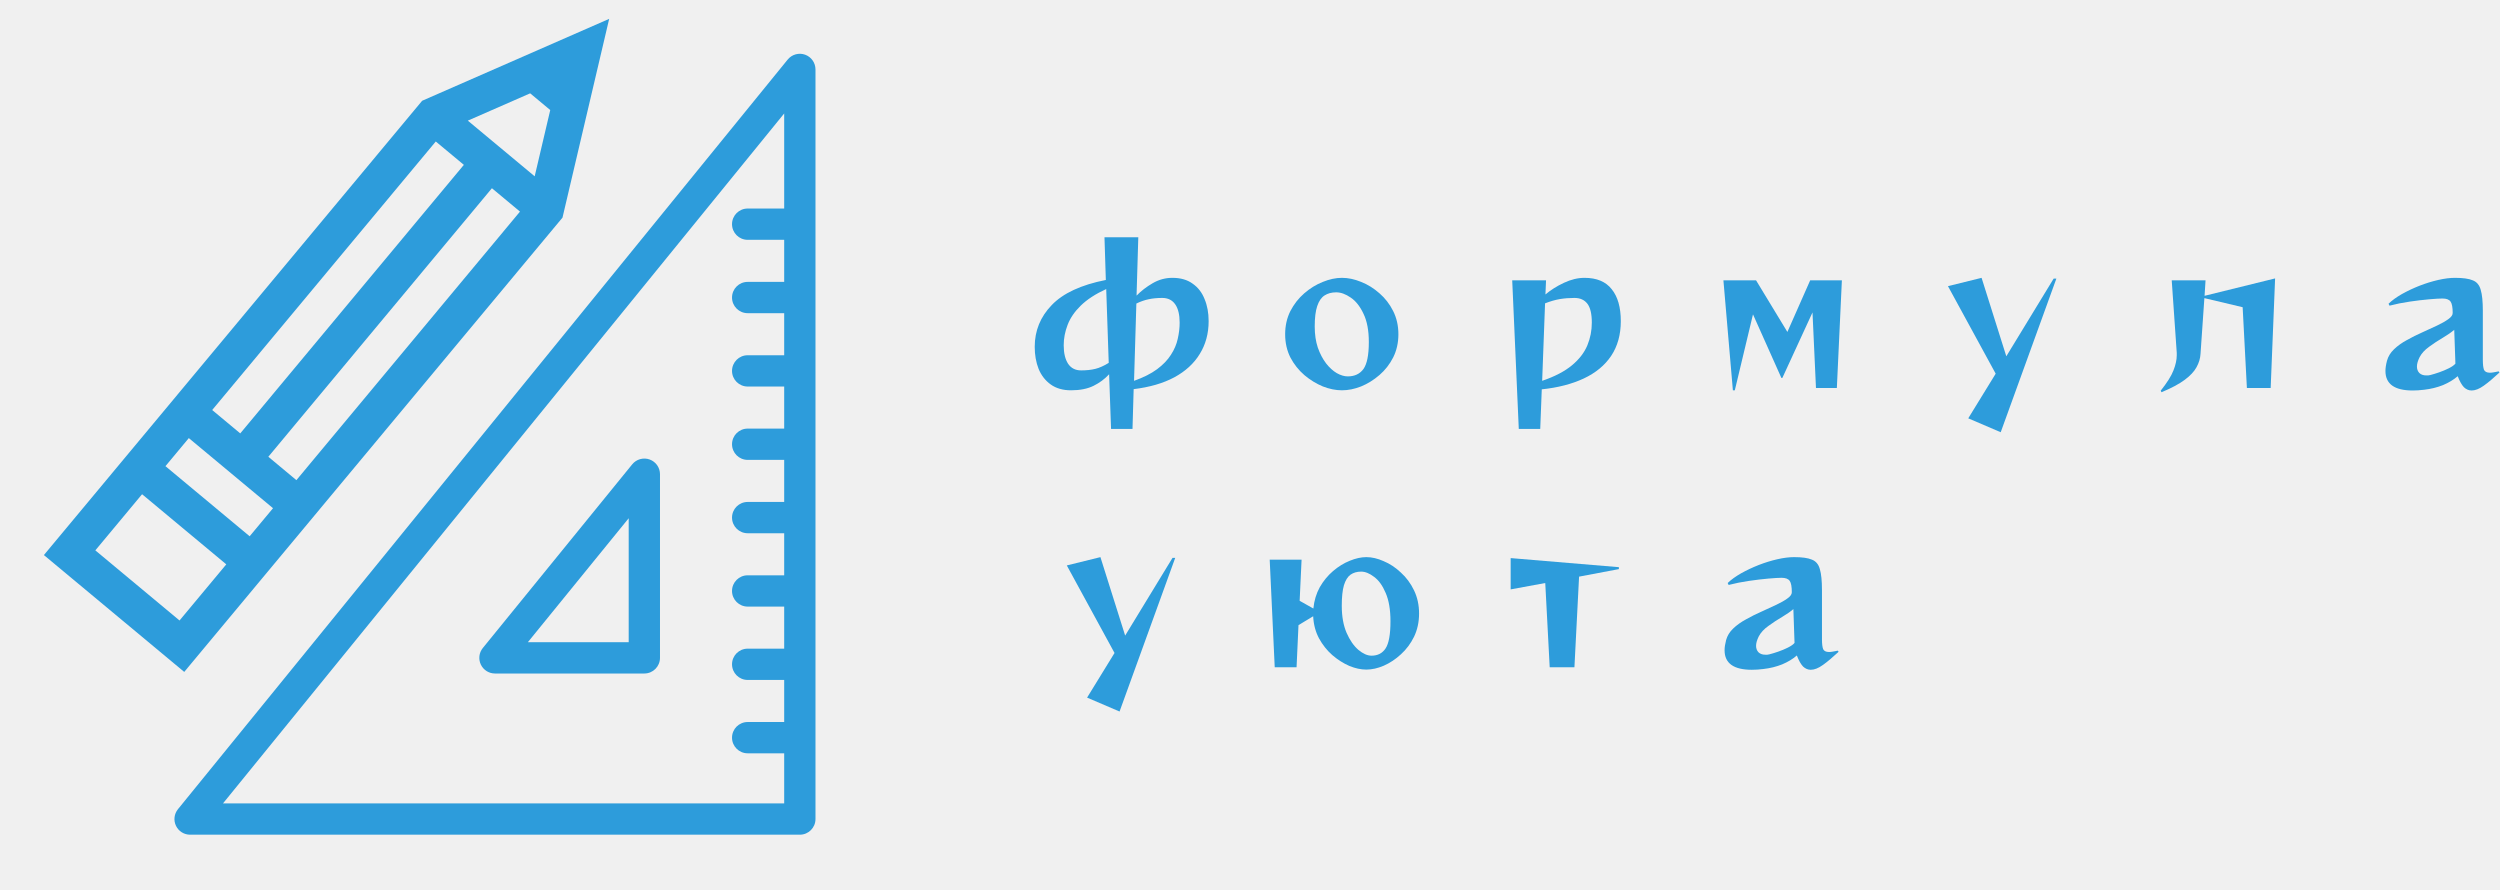
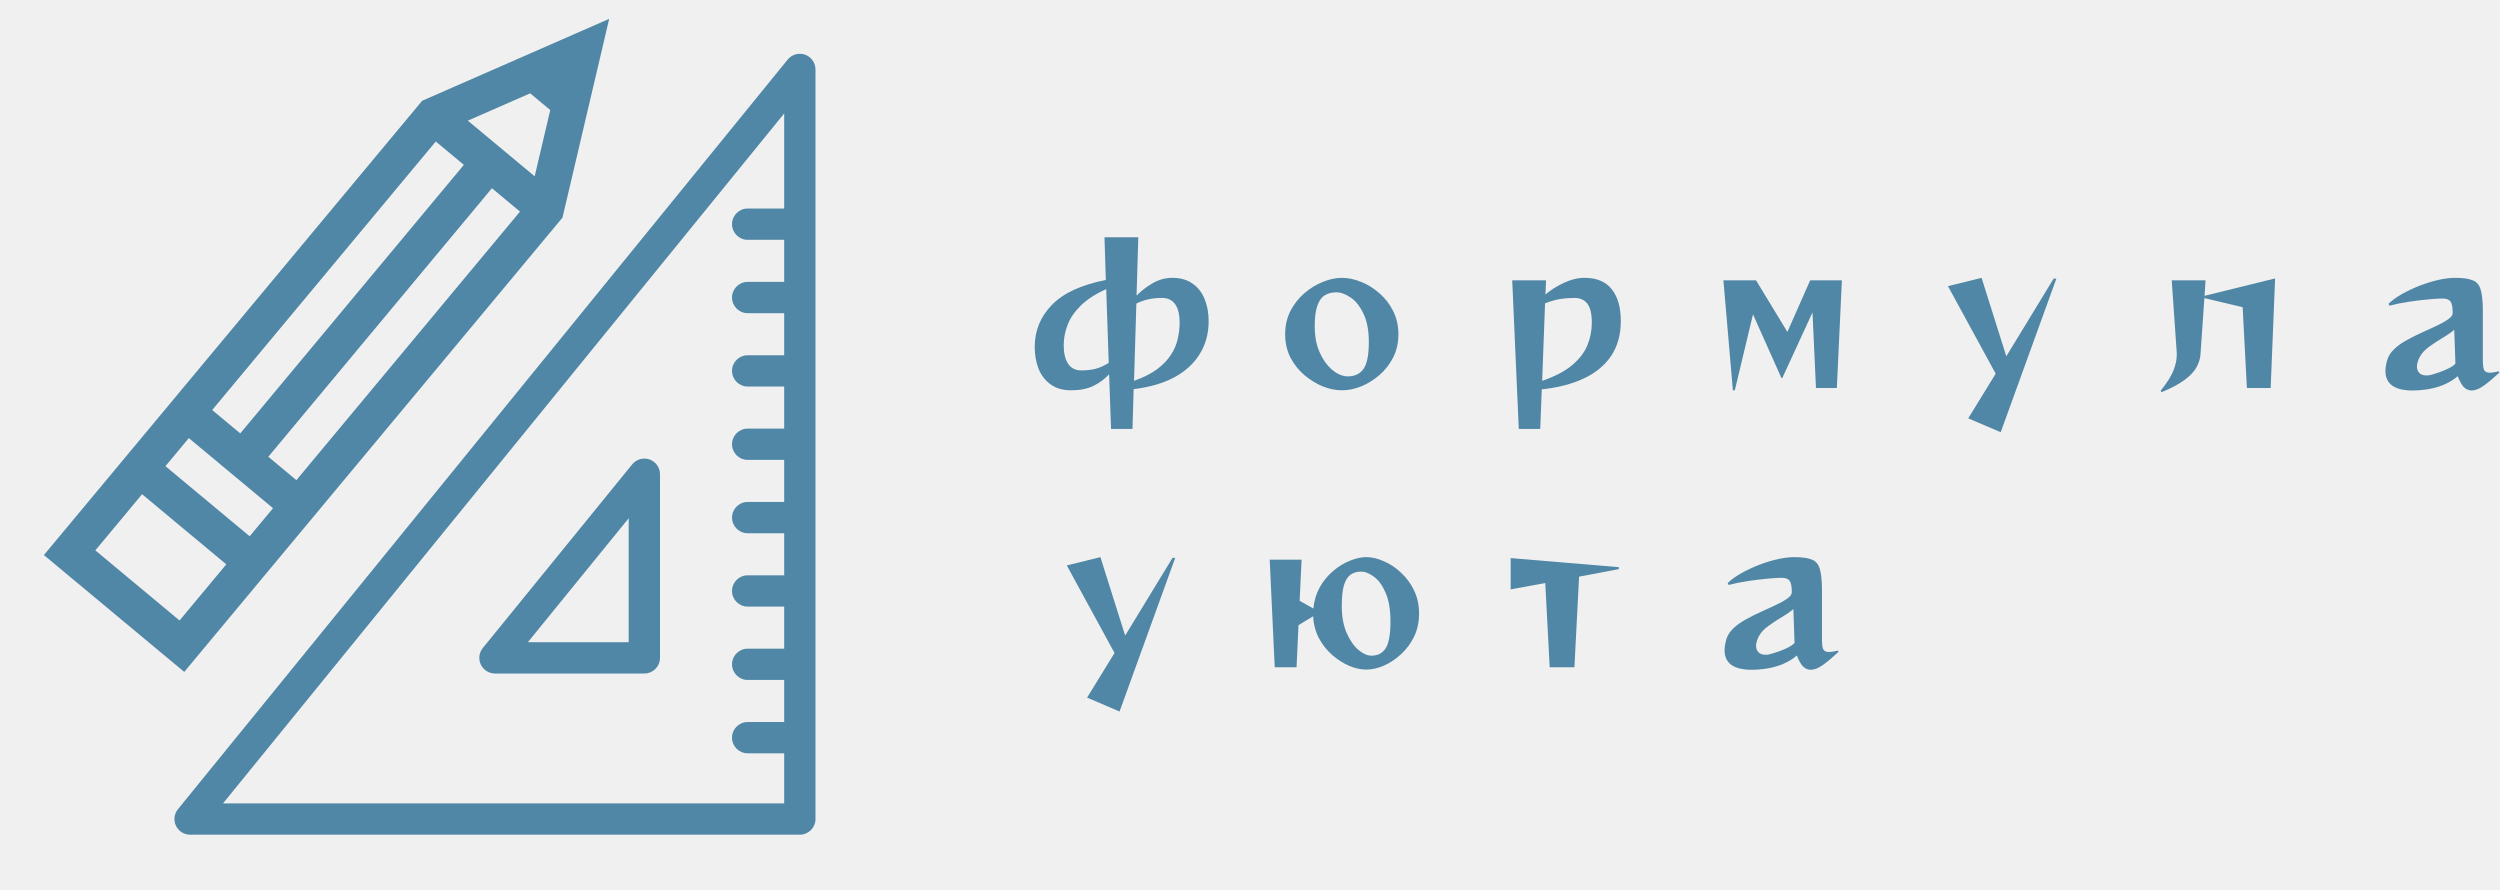
<svg xmlns="http://www.w3.org/2000/svg" width="1656" height="589" viewBox="0 0 1656 589" fill="none">
  <g clip-path="url(#clip0_106_43)">
-     <path d="M122.038 445.081L372.597 144.155L403.521 12.487L279.634 66.75L29.073 367.675L122.038 445.081ZM196.331 318.042L177.738 302.561L325.844 124.684L344.437 140.165L196.331 318.042ZM351.181 61.824L364.48 72.898L354.172 116.788L309.885 79.912L351.181 61.824ZM288.659 93.722L307.252 109.203L159.145 287.08L140.552 271.599L288.659 93.722ZM125.071 290.191L180.851 336.634L165.37 355.227L109.59 308.784L125.071 290.191ZM149.889 373.821L118.927 411.008L63.147 364.563L94.109 327.377L149.889 373.821Z" fill="#2D9CDB" />
+     <path d="M122.038 445.081L372.597 144.155L403.521 12.487L279.634 66.75L29.073 367.675L122.038 445.081ZM196.331 318.042L177.738 302.561L325.844 124.684L344.437 140.165L196.331 318.042ZM351.181 61.824L364.48 72.898L354.172 116.788L309.885 79.912L351.181 61.824ZM288.659 93.722L307.252 109.203L159.145 287.08L140.552 271.599L288.659 93.722ZM125.071 290.191L180.851 336.634L165.37 355.227L109.59 308.784L125.071 290.191ZM149.889 373.821L118.927 411.008L63.147 364.563L94.109 327.377L149.889 373.821Z" fill="#5087a6" />
  </g>
-   <path d="M430.287 304.35C426.154 302.884 421.545 304.176 418.778 307.577L319.826 429.226C317.303 432.328 316.789 436.606 318.506 440.217C320.224 443.827 323.866 446.128 327.865 446.128H426.817C432.54 446.128 437.18 441.489 437.18 435.764V314.115C437.18 309.731 434.42 305.82 430.287 304.35ZM416.454 425.402H349.652L416.454 343.279V425.402Z" fill="#2D9CDB" />
-   <path d="M533.283 36.222C529.151 34.756 524.54 36.047 521.772 39.449L117.878 536.002C115.355 539.104 114.842 543.382 116.56 546.993C118.277 550.604 121.92 552.904 125.919 552.904H529.813C535.538 552.904 540.177 548.266 540.177 542.541V45.989C540.175 41.603 537.414 37.693 533.283 36.222ZM147.707 532.177L519.448 75.153V138.131H495.253C489.53 138.131 484.89 142.77 484.89 148.495C484.89 154.219 489.53 158.858 495.253 158.858H519.448V186.721L495.253 186.723C489.528 186.723 484.89 191.363 484.89 197.088C484.891 202.812 489.531 207.45 495.254 207.45L519.448 207.448V235.313H495.256C489.531 235.313 484.892 239.951 484.892 245.676C484.892 251.401 489.531 256.04 495.256 256.04H519.448V283.902H495.256C489.531 283.902 484.892 288.541 484.892 294.266C484.892 299.99 489.531 304.629 495.256 304.629H519.448V332.492H495.256C489.531 332.492 484.892 337.13 484.892 342.855C484.892 348.58 489.531 353.219 495.256 353.219H519.448V381.081H495.253C489.53 381.081 484.89 385.72 484.89 391.444C484.89 397.169 489.53 401.808 495.253 401.808H519.448V429.67H495.256C489.531 429.67 484.892 434.309 484.892 440.034C484.892 445.759 489.531 450.397 495.256 450.397H519.448V478.263H495.253C489.53 478.263 484.89 482.901 484.89 488.626C484.89 494.351 489.53 498.99 495.253 498.99H519.448V532.177H147.707Z" fill="#2D9CDB" />
-   <path d="M735.96 284.136L734.68 247.912C731.779 251.069 728.323 253.629 724.312 255.592C720.301 257.555 715.352 258.536 709.464 258.536C704.088 258.536 699.608 257.256 696.024 254.696C692.44 252.136 689.752 248.68 687.96 244.328C686.253 239.976 685.4 235.112 685.4 229.736C685.4 219.069 689.155 209.853 696.664 202.088C704.173 194.237 716.12 188.691 732.504 185.448L731.608 157.16H754.008L752.856 195.816C755.843 192.744 759.384 190.013 763.48 187.624C767.576 185.235 771.928 184.04 776.536 184.04C781.997 184.04 786.477 185.32 789.976 187.88C793.56 190.355 796.205 193.768 797.912 198.12C799.704 202.387 800.6 207.251 800.6 212.712C800.6 220.904 798.637 228.157 794.712 234.472C790.872 240.787 785.24 245.949 777.816 249.96C770.477 253.885 761.517 256.488 750.936 257.768L750.168 284.136H735.96ZM732.76 191.464C725.677 194.707 720.045 198.376 715.864 202.472C711.768 206.483 708.867 210.749 707.16 215.272C705.453 219.709 704.6 224.189 704.6 228.712C704.6 233.917 705.581 238.013 707.544 241C709.507 243.901 712.365 245.352 716.12 245.352C719.704 245.352 722.861 245.011 725.592 244.328C728.323 243.645 731.267 242.323 734.424 240.36L732.76 191.464ZM751.192 252.264C757.421 250.045 762.499 247.485 766.424 244.584C770.435 241.597 773.507 238.397 775.64 234.984C777.859 231.571 779.352 228.072 780.12 224.488C780.973 220.819 781.4 217.235 781.4 213.736C781.4 208.445 780.419 204.392 778.456 201.576C776.493 198.76 773.635 197.352 769.88 197.352C766.467 197.352 763.437 197.651 760.792 198.248C758.232 198.76 755.544 199.699 752.728 201.064L751.192 252.264Z" fill="#2D9CDB" />
-   <path d="M926.296 221.416C926.296 227.048 925.144 232.168 922.84 236.776C920.536 241.299 917.507 245.181 913.752 248.424C909.997 251.667 905.944 254.184 901.592 255.976C897.24 257.683 893.016 258.536 888.92 258.536C884.824 258.536 880.6 257.683 876.248 255.976C871.896 254.184 867.8 251.667 863.96 248.424C860.205 245.181 857.133 241.299 854.744 236.776C852.44 232.168 851.288 227.048 851.288 221.416C851.288 215.784 852.44 210.664 854.744 206.056C857.133 201.448 860.205 197.523 863.96 194.28C867.8 190.952 871.896 188.435 876.248 186.728C880.6 184.936 884.824 184.04 888.92 184.04C893.016 184.04 897.24 184.936 901.592 186.728C905.944 188.435 909.997 190.952 913.752 194.28C917.507 197.523 920.536 201.448 922.84 206.056C925.144 210.664 926.296 215.784 926.296 221.416ZM892.76 249.32C897.283 249.32 900.739 247.699 903.128 244.456C905.517 241.128 906.712 235.155 906.712 226.536C906.712 218.856 905.517 212.584 903.128 207.72C900.824 202.856 898.008 199.315 894.68 197.096C891.352 194.792 888.152 193.64 885.08 193.64C882.093 193.64 879.533 194.323 877.4 195.688C875.267 197.053 873.645 199.4 872.536 202.728C871.427 205.971 870.872 210.493 870.872 216.296C870.872 221.501 871.555 226.152 872.92 230.248C874.371 234.344 876.205 237.843 878.424 240.744C880.643 243.56 882.989 245.693 885.464 247.144C888.024 248.595 890.456 249.32 892.76 249.32Z" fill="#2D9CDB" />
-   <path d="M1006.04 284.136L1001.69 185.704H1024.09L1023.7 195.048C1027.12 192.147 1031.17 189.587 1035.86 187.368C1040.56 185.149 1045.12 184.04 1049.56 184.04C1057.67 184.04 1063.68 186.557 1067.61 191.592C1071.62 196.541 1073.62 203.581 1073.62 212.712C1073.62 221.672 1071.49 229.352 1067.22 235.752C1062.96 242.067 1056.9 247.059 1049.05 250.728C1041.2 254.397 1031.94 256.787 1021.27 257.896L1020.25 284.136H1006.04ZM1021.53 252.264C1029.98 249.363 1036.59 245.907 1041.37 241.896C1046.15 237.885 1049.52 233.491 1051.48 228.712C1053.44 223.933 1054.42 218.941 1054.42 213.736C1054.42 207.933 1053.44 203.752 1051.48 201.192C1049.52 198.632 1046.66 197.352 1042.9 197.352C1039.49 197.352 1036.25 197.608 1033.18 198.12C1030.19 198.632 1026.95 199.571 1023.45 200.936L1021.53 252.264Z" fill="#2D9CDB" />
-   <path d="M1202.9 257L1200.6 206.952L1180.63 250.344H1179.99L1161.18 208.232L1149.14 258.536H1147.86L1141.59 185.704H1163.22L1183.96 219.88L1199.06 185.704H1220.06L1216.73 257H1202.9Z" fill="#2D9CDB" />
-   <path d="M1303.77 277.096L1321.94 247.528L1290.33 189.544L1312.6 184.04L1328.98 236.008L1360.34 184.552H1362.14L1325.27 286.312L1303.77 277.096Z" fill="#2D9CDB" />
-   <path d="M1488.34 257L1485.53 203.496L1460.18 197.48L1457.62 234.472C1457.45 237.459 1456.56 240.403 1454.94 243.304C1453.4 246.12 1450.8 248.893 1447.13 251.624C1443.46 254.355 1438.34 257.085 1431.77 259.816L1431.26 258.792C1435.52 253.416 1438.34 248.936 1439.7 245.352C1441.15 241.683 1441.88 238.355 1441.88 235.368V233.704L1438.55 185.704H1460.95L1460.31 195.944L1507.03 184.424L1504.09 257H1488.34Z" fill="#2D9CDB" />
-   <path d="M1655.64 246.76C1651.71 250.429 1648.26 253.331 1645.27 255.464C1642.29 257.597 1639.6 258.664 1637.21 258.664C1635.33 258.664 1633.62 257.939 1632.09 256.488C1630.64 254.952 1629.27 252.52 1627.99 249.192C1625.35 251.496 1622.1 253.459 1618.26 255.08C1614.42 256.616 1610.29 257.64 1605.85 258.152C1604.48 258.323 1603.16 258.451 1601.88 258.536C1600.6 258.621 1599.36 258.664 1598.17 258.664C1586.14 258.664 1580.12 254.355 1580.12 245.736C1580.12 244.712 1580.21 243.645 1580.38 242.536C1580.55 241.427 1580.8 240.232 1581.14 238.952C1581.91 236.136 1583.45 233.619 1585.75 231.4C1588.14 229.096 1591 227.048 1594.33 225.256C1597.66 223.379 1601.07 221.672 1604.57 220.136C1608.07 218.515 1611.31 217.021 1614.3 215.656C1617.37 214.205 1619.84 212.797 1621.72 211.432C1623.68 210.067 1624.66 208.701 1624.66 207.336C1624.66 203.581 1624.19 201.064 1623.26 199.784C1622.32 198.419 1620.53 197.736 1617.88 197.736C1616 197.736 1613.1 197.907 1609.18 198.248C1605.25 198.589 1600.94 199.101 1596.25 199.784C1591.55 200.467 1587.07 201.363 1582.81 202.472L1582.17 201.192C1584.47 198.973 1587.42 196.84 1591 194.792C1594.67 192.744 1598.55 190.909 1602.65 189.288C1606.83 187.667 1610.97 186.387 1615.06 185.448C1619.16 184.509 1622.87 184.04 1626.2 184.04C1631.49 184.04 1635.42 184.595 1637.98 185.704C1640.62 186.728 1642.37 188.819 1643.22 191.976C1644.16 195.048 1644.63 199.699 1644.63 205.928V238.312C1644.63 241.384 1644.89 243.603 1645.4 244.968C1646 246.248 1647.32 246.888 1649.37 246.888C1650.05 246.888 1650.86 246.803 1651.8 246.632C1652.82 246.461 1653.93 246.248 1655.13 245.992L1655.64 246.76ZM1625.69 218.472C1623.81 220.093 1621.29 221.843 1618.14 223.72C1615.06 225.512 1612.08 227.475 1609.18 229.608C1606.27 231.656 1604.14 233.96 1602.78 236.52C1601.58 238.909 1600.98 241 1600.98 242.792C1600.98 244.499 1601.5 245.907 1602.52 247.016C1603.63 248.125 1605.17 248.68 1607.13 248.68C1607.55 248.68 1607.98 248.68 1608.41 248.68C1608.92 248.595 1609.39 248.509 1609.82 248.424C1611.52 247.997 1613.49 247.4 1615.7 246.632C1617.92 245.864 1620.06 244.968 1622.1 243.944C1624.15 242.92 1625.6 241.896 1626.46 240.872L1625.69 218.472Z" fill="#2D9CDB" />
-   <path d="M720.088 462.096L738.264 432.528L706.648 374.544L728.92 369.04L745.304 421.008L776.664 369.552H778.456L741.592 471.312L720.088 462.096Z" fill="#2D9CDB" />
-   <path d="M844.376 442L841.048 370.704H862.168L860.888 397.968L869.976 403.088C870.488 397.883 871.896 393.189 874.2 389.008C876.589 384.827 879.533 381.243 883.032 378.256C886.531 375.269 890.2 373.008 894.04 371.472C897.965 369.851 901.635 369.04 905.048 369.04C908.717 369.04 912.557 369.936 916.568 371.728C920.664 373.435 924.461 375.952 927.96 379.28C931.544 382.523 934.445 386.448 936.664 391.056C938.883 395.664 939.992 400.784 939.992 406.416C939.992 412.048 938.883 417.168 936.664 421.776C934.445 426.299 931.544 430.181 927.96 433.424C924.461 436.667 920.664 439.184 916.568 440.976C912.557 442.683 908.717 443.536 905.048 443.536C901.464 443.536 897.709 442.725 893.784 441.104C889.859 439.397 886.104 437.008 882.52 433.936C879.021 430.864 876.077 427.152 873.688 422.8C871.384 418.448 870.104 413.584 869.848 408.208L860.12 414.096L858.84 442H844.376ZM908.504 434.32C912.6 434.32 915.715 432.699 917.848 429.456C919.981 426.128 921.048 420.155 921.048 411.536C921.048 403.856 919.981 397.584 917.848 392.72C915.8 387.856 913.24 384.315 910.168 382.096C907.181 379.792 904.323 378.64 901.592 378.64C898.861 378.64 896.515 379.323 894.552 380.688C892.675 382.053 891.224 384.4 890.2 387.728C889.261 390.971 888.792 395.493 888.792 401.296C888.792 408.293 889.859 414.267 891.992 419.216C894.125 424.08 896.728 427.835 899.8 430.48C902.872 433.04 905.773 434.32 908.504 434.32Z" fill="#2D9CDB" />
-   <path d="M1026.52 442L1023.58 386.192L1000.66 390.416V369.68L1072.34 375.696V376.976L1045.98 381.968L1042.9 442H1026.52Z" fill="#2D9CDB" />
-   <path d="M1217.88 431.76C1213.95 435.429 1210.5 438.331 1207.51 440.464C1204.53 442.598 1201.84 443.664 1199.45 443.664C1197.57 443.664 1195.86 442.939 1194.33 441.488C1192.88 439.952 1191.51 437.52 1190.23 434.192C1187.59 436.496 1184.34 438.459 1180.5 440.08C1176.66 441.616 1172.53 442.64 1168.09 443.152C1166.72 443.323 1165.4 443.451 1164.12 443.536C1162.84 443.621 1161.6 443.664 1160.41 443.664C1148.38 443.664 1142.36 439.355 1142.36 430.736C1142.36 429.712 1142.45 428.645 1142.62 427.536C1142.79 426.427 1143.04 425.232 1143.38 423.952C1144.15 421.136 1145.69 418.619 1147.99 416.4C1150.38 414.096 1153.24 412.048 1156.57 410.256C1159.9 408.379 1163.31 406.672 1166.81 405.136C1170.31 403.515 1173.55 402.021 1176.54 400.656C1179.61 399.205 1182.08 397.797 1183.96 396.432C1185.92 395.067 1186.9 393.701 1186.9 392.336C1186.9 388.581 1186.43 386.064 1185.5 384.784C1184.56 383.419 1182.77 382.736 1180.12 382.736C1178.24 382.736 1175.34 382.907 1171.42 383.248C1167.49 383.589 1163.18 384.101 1158.49 384.784C1153.79 385.467 1149.31 386.363 1145.05 387.472L1144.41 386.192C1146.71 383.973 1149.66 381.84 1153.24 379.792C1156.91 377.744 1160.79 375.909 1164.89 374.288C1169.07 372.667 1173.21 371.387 1177.3 370.448C1181.4 369.509 1185.11 369.04 1188.44 369.04C1193.73 369.04 1197.66 369.595 1200.22 370.704C1202.86 371.728 1204.61 373.819 1205.46 376.976C1206.4 380.048 1206.87 384.699 1206.87 390.928V423.312C1206.87 426.384 1207.13 428.603 1207.64 429.968C1208.24 431.248 1209.56 431.888 1211.61 431.888C1212.29 431.888 1213.1 431.803 1214.04 431.632C1215.06 431.462 1216.17 431.248 1217.37 430.992L1217.88 431.76ZM1187.93 403.472C1186.05 405.093 1183.53 406.843 1180.38 408.72C1177.3 410.512 1174.32 412.475 1171.42 414.608C1168.51 416.656 1166.38 418.96 1165.02 421.52C1163.82 423.91 1163.22 426 1163.22 427.792C1163.22 429.499 1163.74 430.907 1164.76 432.016C1165.87 433.126 1167.41 433.68 1169.37 433.68C1169.79 433.68 1170.22 433.68 1170.65 433.68C1171.16 433.595 1171.63 433.509 1172.06 433.424C1173.76 432.997 1175.73 432.4 1177.94 431.632C1180.16 430.864 1182.3 429.968 1184.34 428.944C1186.39 427.92 1187.84 426.896 1188.7 425.872L1187.93 403.472Z" fill="#2D9CDB" />
+   <path d="M430.287 304.35C426.154 302.884 421.545 304.176 418.778 307.577L319.826 429.226C317.303 432.328 316.789 436.606 318.506 440.217C320.224 443.827 323.866 446.128 327.865 446.128H426.817C432.54 446.128 437.18 441.489 437.18 435.764V314.115C437.18 309.731 434.42 305.82 430.287 304.35ZM416.454 425.402H349.652L416.454 343.279V425.402Z" fill="#5087a6" />
+   <path d="M533.283 36.222C529.151 34.756 524.54 36.047 521.772 39.449L117.878 536.002C115.355 539.104 114.842 543.382 116.56 546.993C118.277 550.604 121.92 552.904 125.919 552.904H529.813C535.538 552.904 540.177 548.266 540.177 542.541V45.989C540.175 41.603 537.414 37.693 533.283 36.222ZM147.707 532.177L519.448 75.153V138.131H495.253C489.53 138.131 484.89 142.77 484.89 148.495C484.89 154.219 489.53 158.858 495.253 158.858H519.448V186.721L495.253 186.723C489.528 186.723 484.89 191.363 484.89 197.088C484.891 202.812 489.531 207.45 495.254 207.45L519.448 207.448V235.313H495.256C489.531 235.313 484.892 239.951 484.892 245.676C484.892 251.401 489.531 256.04 495.256 256.04H519.448V283.902H495.256C489.531 283.902 484.892 288.541 484.892 294.266C484.892 299.99 489.531 304.629 495.256 304.629H519.448V332.492H495.256C489.531 332.492 484.892 337.13 484.892 342.855C484.892 348.58 489.531 353.219 495.256 353.219H519.448V381.081H495.253C489.53 381.081 484.89 385.72 484.89 391.444C484.89 397.169 489.53 401.808 495.253 401.808H519.448V429.67H495.256C489.531 429.67 484.892 434.309 484.892 440.034C484.892 445.759 489.531 450.397 495.256 450.397H519.448V478.263H495.253C489.53 478.263 484.89 482.901 484.89 488.626C484.89 494.351 489.53 498.99 495.253 498.99H519.448V532.177H147.707Z" fill="#5087a6" />
+   <path d="M735.96 284.136L734.68 247.912C731.779 251.069 728.323 253.629 724.312 255.592C720.301 257.555 715.352 258.536 709.464 258.536C704.088 258.536 699.608 257.256 696.024 254.696C692.44 252.136 689.752 248.68 687.96 244.328C686.253 239.976 685.4 235.112 685.4 229.736C685.4 219.069 689.155 209.853 696.664 202.088C704.173 194.237 716.12 188.691 732.504 185.448L731.608 157.16H754.008L752.856 195.816C755.843 192.744 759.384 190.013 763.48 187.624C767.576 185.235 771.928 184.04 776.536 184.04C781.997 184.04 786.477 185.32 789.976 187.88C793.56 190.355 796.205 193.768 797.912 198.12C799.704 202.387 800.6 207.251 800.6 212.712C800.6 220.904 798.637 228.157 794.712 234.472C790.872 240.787 785.24 245.949 777.816 249.96C770.477 253.885 761.517 256.488 750.936 257.768L750.168 284.136H735.96ZM732.76 191.464C725.677 194.707 720.045 198.376 715.864 202.472C711.768 206.483 708.867 210.749 707.16 215.272C705.453 219.709 704.6 224.189 704.6 228.712C704.6 233.917 705.581 238.013 707.544 241C709.507 243.901 712.365 245.352 716.12 245.352C719.704 245.352 722.861 245.011 725.592 244.328C728.323 243.645 731.267 242.323 734.424 240.36L732.76 191.464ZM751.192 252.264C757.421 250.045 762.499 247.485 766.424 244.584C770.435 241.597 773.507 238.397 775.64 234.984C777.859 231.571 779.352 228.072 780.12 224.488C780.973 220.819 781.4 217.235 781.4 213.736C781.4 208.445 780.419 204.392 778.456 201.576C776.493 198.76 773.635 197.352 769.88 197.352C766.467 197.352 763.437 197.651 760.792 198.248C758.232 198.76 755.544 199.699 752.728 201.064L751.192 252.264Z" fill="#5087a6" />
+   <path d="M926.296 221.416C926.296 227.048 925.144 232.168 922.84 236.776C920.536 241.299 917.507 245.181 913.752 248.424C909.997 251.667 905.944 254.184 901.592 255.976C897.24 257.683 893.016 258.536 888.92 258.536C884.824 258.536 880.6 257.683 876.248 255.976C871.896 254.184 867.8 251.667 863.96 248.424C860.205 245.181 857.133 241.299 854.744 236.776C852.44 232.168 851.288 227.048 851.288 221.416C851.288 215.784 852.44 210.664 854.744 206.056C857.133 201.448 860.205 197.523 863.96 194.28C867.8 190.952 871.896 188.435 876.248 186.728C880.6 184.936 884.824 184.04 888.92 184.04C893.016 184.04 897.24 184.936 901.592 186.728C905.944 188.435 909.997 190.952 913.752 194.28C917.507 197.523 920.536 201.448 922.84 206.056C925.144 210.664 926.296 215.784 926.296 221.416ZM892.76 249.32C897.283 249.32 900.739 247.699 903.128 244.456C905.517 241.128 906.712 235.155 906.712 226.536C906.712 218.856 905.517 212.584 903.128 207.72C900.824 202.856 898.008 199.315 894.68 197.096C891.352 194.792 888.152 193.64 885.08 193.64C882.093 193.64 879.533 194.323 877.4 195.688C875.267 197.053 873.645 199.4 872.536 202.728C871.427 205.971 870.872 210.493 870.872 216.296C870.872 221.501 871.555 226.152 872.92 230.248C874.371 234.344 876.205 237.843 878.424 240.744C880.643 243.56 882.989 245.693 885.464 247.144C888.024 248.595 890.456 249.32 892.76 249.32Z" fill="#5087a6" />
+   <path d="M1006.04 284.136L1001.69 185.704H1024.09L1023.7 195.048C1027.12 192.147 1031.17 189.587 1035.86 187.368C1040.56 185.149 1045.12 184.04 1049.56 184.04C1057.67 184.04 1063.68 186.557 1067.61 191.592C1071.62 196.541 1073.62 203.581 1073.62 212.712C1073.62 221.672 1071.49 229.352 1067.22 235.752C1062.96 242.067 1056.9 247.059 1049.05 250.728C1041.2 254.397 1031.94 256.787 1021.27 257.896L1020.25 284.136H1006.04ZM1021.53 252.264C1029.98 249.363 1036.59 245.907 1041.37 241.896C1046.15 237.885 1049.52 233.491 1051.48 228.712C1053.44 223.933 1054.42 218.941 1054.42 213.736C1054.42 207.933 1053.44 203.752 1051.48 201.192C1049.52 198.632 1046.66 197.352 1042.9 197.352C1039.49 197.352 1036.25 197.608 1033.18 198.12C1030.19 198.632 1026.95 199.571 1023.45 200.936L1021.53 252.264Z" fill="#5087a6" />
+   <path d="M1202.9 257L1200.6 206.952L1180.63 250.344H1179.99L1161.18 208.232L1149.14 258.536H1147.86L1141.59 185.704H1163.22L1183.96 219.88L1199.06 185.704H1220.06L1216.73 257H1202.9Z" fill="#5087a6" />
+   <path d="M1303.77 277.096L1321.94 247.528L1290.33 189.544L1312.6 184.04L1328.98 236.008L1360.34 184.552H1362.14L1325.27 286.312L1303.77 277.096Z" fill="#5087a6" />
+   <path d="M1488.34 257L1485.53 203.496L1460.18 197.48L1457.62 234.472C1457.45 237.459 1456.56 240.403 1454.94 243.304C1453.4 246.12 1450.8 248.893 1447.13 251.624C1443.46 254.355 1438.34 257.085 1431.77 259.816L1431.26 258.792C1435.52 253.416 1438.34 248.936 1439.7 245.352C1441.15 241.683 1441.88 238.355 1441.88 235.368V233.704L1438.55 185.704H1460.95L1460.31 195.944L1507.03 184.424L1504.09 257H1488.34Z" fill="#5087a6" />
+   <path d="M1655.64 246.76C1651.71 250.429 1648.26 253.331 1645.27 255.464C1642.29 257.597 1639.6 258.664 1637.21 258.664C1635.33 258.664 1633.62 257.939 1632.09 256.488C1630.64 254.952 1629.27 252.52 1627.99 249.192C1625.35 251.496 1622.1 253.459 1618.26 255.08C1614.42 256.616 1610.29 257.64 1605.85 258.152C1604.48 258.323 1603.16 258.451 1601.88 258.536C1600.6 258.621 1599.36 258.664 1598.17 258.664C1586.14 258.664 1580.12 254.355 1580.12 245.736C1580.12 244.712 1580.21 243.645 1580.38 242.536C1580.55 241.427 1580.8 240.232 1581.14 238.952C1581.91 236.136 1583.45 233.619 1585.75 231.4C1588.14 229.096 1591 227.048 1594.33 225.256C1597.66 223.379 1601.07 221.672 1604.57 220.136C1608.07 218.515 1611.31 217.021 1614.3 215.656C1617.37 214.205 1619.84 212.797 1621.72 211.432C1623.68 210.067 1624.66 208.701 1624.66 207.336C1624.66 203.581 1624.19 201.064 1623.26 199.784C1622.32 198.419 1620.53 197.736 1617.88 197.736C1616 197.736 1613.1 197.907 1609.18 198.248C1605.25 198.589 1600.94 199.101 1596.25 199.784C1591.55 200.467 1587.07 201.363 1582.81 202.472L1582.17 201.192C1584.47 198.973 1587.42 196.84 1591 194.792C1594.67 192.744 1598.55 190.909 1602.65 189.288C1606.83 187.667 1610.97 186.387 1615.06 185.448C1619.16 184.509 1622.87 184.04 1626.2 184.04C1631.49 184.04 1635.42 184.595 1637.98 185.704C1640.62 186.728 1642.37 188.819 1643.22 191.976C1644.16 195.048 1644.63 199.699 1644.63 205.928V238.312C1644.63 241.384 1644.89 243.603 1645.4 244.968C1646 246.248 1647.32 246.888 1649.37 246.888C1650.05 246.888 1650.86 246.803 1651.8 246.632C1652.82 246.461 1653.93 246.248 1655.13 245.992L1655.64 246.76ZM1625.69 218.472C1623.81 220.093 1621.29 221.843 1618.14 223.72C1615.06 225.512 1612.08 227.475 1609.18 229.608C1606.27 231.656 1604.14 233.96 1602.78 236.52C1601.58 238.909 1600.98 241 1600.98 242.792C1600.98 244.499 1601.5 245.907 1602.52 247.016C1603.63 248.125 1605.17 248.68 1607.13 248.68C1607.55 248.68 1607.98 248.68 1608.41 248.68C1608.92 248.595 1609.39 248.509 1609.82 248.424C1611.52 247.997 1613.49 247.4 1615.7 246.632C1617.92 245.864 1620.06 244.968 1622.1 243.944C1624.15 242.92 1625.6 241.896 1626.46 240.872L1625.69 218.472Z" fill="#5087a6" />
+   <path d="M720.088 462.096L738.264 432.528L706.648 374.544L728.92 369.04L745.304 421.008L776.664 369.552H778.456L741.592 471.312L720.088 462.096Z" fill="#5087a6" />
+   <path d="M844.376 442L841.048 370.704H862.168L860.888 397.968L869.976 403.088C870.488 397.883 871.896 393.189 874.2 389.008C876.589 384.827 879.533 381.243 883.032 378.256C886.531 375.269 890.2 373.008 894.04 371.472C897.965 369.851 901.635 369.04 905.048 369.04C908.717 369.04 912.557 369.936 916.568 371.728C920.664 373.435 924.461 375.952 927.96 379.28C931.544 382.523 934.445 386.448 936.664 391.056C938.883 395.664 939.992 400.784 939.992 406.416C939.992 412.048 938.883 417.168 936.664 421.776C934.445 426.299 931.544 430.181 927.96 433.424C924.461 436.667 920.664 439.184 916.568 440.976C912.557 442.683 908.717 443.536 905.048 443.536C901.464 443.536 897.709 442.725 893.784 441.104C889.859 439.397 886.104 437.008 882.52 433.936C879.021 430.864 876.077 427.152 873.688 422.8C871.384 418.448 870.104 413.584 869.848 408.208L860.12 414.096L858.84 442H844.376ZM908.504 434.32C912.6 434.32 915.715 432.699 917.848 429.456C919.981 426.128 921.048 420.155 921.048 411.536C921.048 403.856 919.981 397.584 917.848 392.72C915.8 387.856 913.24 384.315 910.168 382.096C907.181 379.792 904.323 378.64 901.592 378.64C898.861 378.64 896.515 379.323 894.552 380.688C892.675 382.053 891.224 384.4 890.2 387.728C889.261 390.971 888.792 395.493 888.792 401.296C888.792 408.293 889.859 414.267 891.992 419.216C894.125 424.08 896.728 427.835 899.8 430.48C902.872 433.04 905.773 434.32 908.504 434.32Z" fill="#5087a6" />
+   <path d="M1026.52 442L1023.58 386.192L1000.66 390.416V369.68L1072.34 375.696V376.976L1045.98 381.968L1042.9 442H1026.52Z" fill="#5087a6" />
+   <path d="M1217.88 431.76C1213.95 435.429 1210.5 438.331 1207.51 440.464C1204.53 442.598 1201.84 443.664 1199.45 443.664C1197.57 443.664 1195.86 442.939 1194.33 441.488C1192.88 439.952 1191.51 437.52 1190.23 434.192C1187.59 436.496 1184.34 438.459 1180.5 440.08C1176.66 441.616 1172.53 442.64 1168.09 443.152C1166.72 443.323 1165.4 443.451 1164.12 443.536C1162.84 443.621 1161.6 443.664 1160.41 443.664C1148.38 443.664 1142.36 439.355 1142.36 430.736C1142.36 429.712 1142.45 428.645 1142.62 427.536C1142.79 426.427 1143.04 425.232 1143.38 423.952C1144.15 421.136 1145.69 418.619 1147.99 416.4C1150.38 414.096 1153.24 412.048 1156.57 410.256C1159.9 408.379 1163.31 406.672 1166.81 405.136C1170.31 403.515 1173.55 402.021 1176.54 400.656C1179.61 399.205 1182.08 397.797 1183.96 396.432C1185.92 395.067 1186.9 393.701 1186.9 392.336C1186.9 388.581 1186.43 386.064 1185.5 384.784C1184.56 383.419 1182.77 382.736 1180.12 382.736C1178.24 382.736 1175.34 382.907 1171.42 383.248C1167.49 383.589 1163.18 384.101 1158.49 384.784C1153.79 385.467 1149.31 386.363 1145.05 387.472L1144.41 386.192C1146.71 383.973 1149.66 381.84 1153.24 379.792C1156.91 377.744 1160.79 375.909 1164.89 374.288C1169.07 372.667 1173.21 371.387 1177.3 370.448C1181.4 369.509 1185.11 369.04 1188.44 369.04C1193.73 369.04 1197.66 369.595 1200.22 370.704C1202.86 371.728 1204.61 373.819 1205.46 376.976C1206.4 380.048 1206.87 384.699 1206.87 390.928V423.312C1206.87 426.384 1207.13 428.603 1207.64 429.968C1208.24 431.248 1209.56 431.888 1211.61 431.888C1212.29 431.888 1213.1 431.803 1214.04 431.632C1215.06 431.462 1216.17 431.248 1217.37 430.992L1217.88 431.76ZM1187.93 403.472C1186.05 405.093 1183.53 406.843 1180.38 408.72C1177.3 410.512 1174.32 412.475 1171.42 414.608C1168.51 416.656 1166.38 418.96 1165.02 421.52C1163.82 423.91 1163.22 426 1163.22 427.792C1163.22 429.499 1163.74 430.907 1164.76 432.016C1165.87 433.126 1167.41 433.68 1169.37 433.68C1169.79 433.68 1170.22 433.68 1170.65 433.68C1171.16 433.595 1171.63 433.509 1172.06 433.424C1173.76 432.997 1175.73 432.4 1177.94 431.632C1180.16 430.864 1182.3 429.968 1184.34 428.944C1186.39 427.92 1187.84 426.896 1188.7 425.872L1187.93 403.472Z" fill="#5087a6" />
  <defs>
    <clipPath id="clip0_106_43">
      <rect width="405.201" height="405.201" fill="white" transform="translate(440.374 416.008) rotate(174.782)" />
    </clipPath>
  </defs>
</svg>
